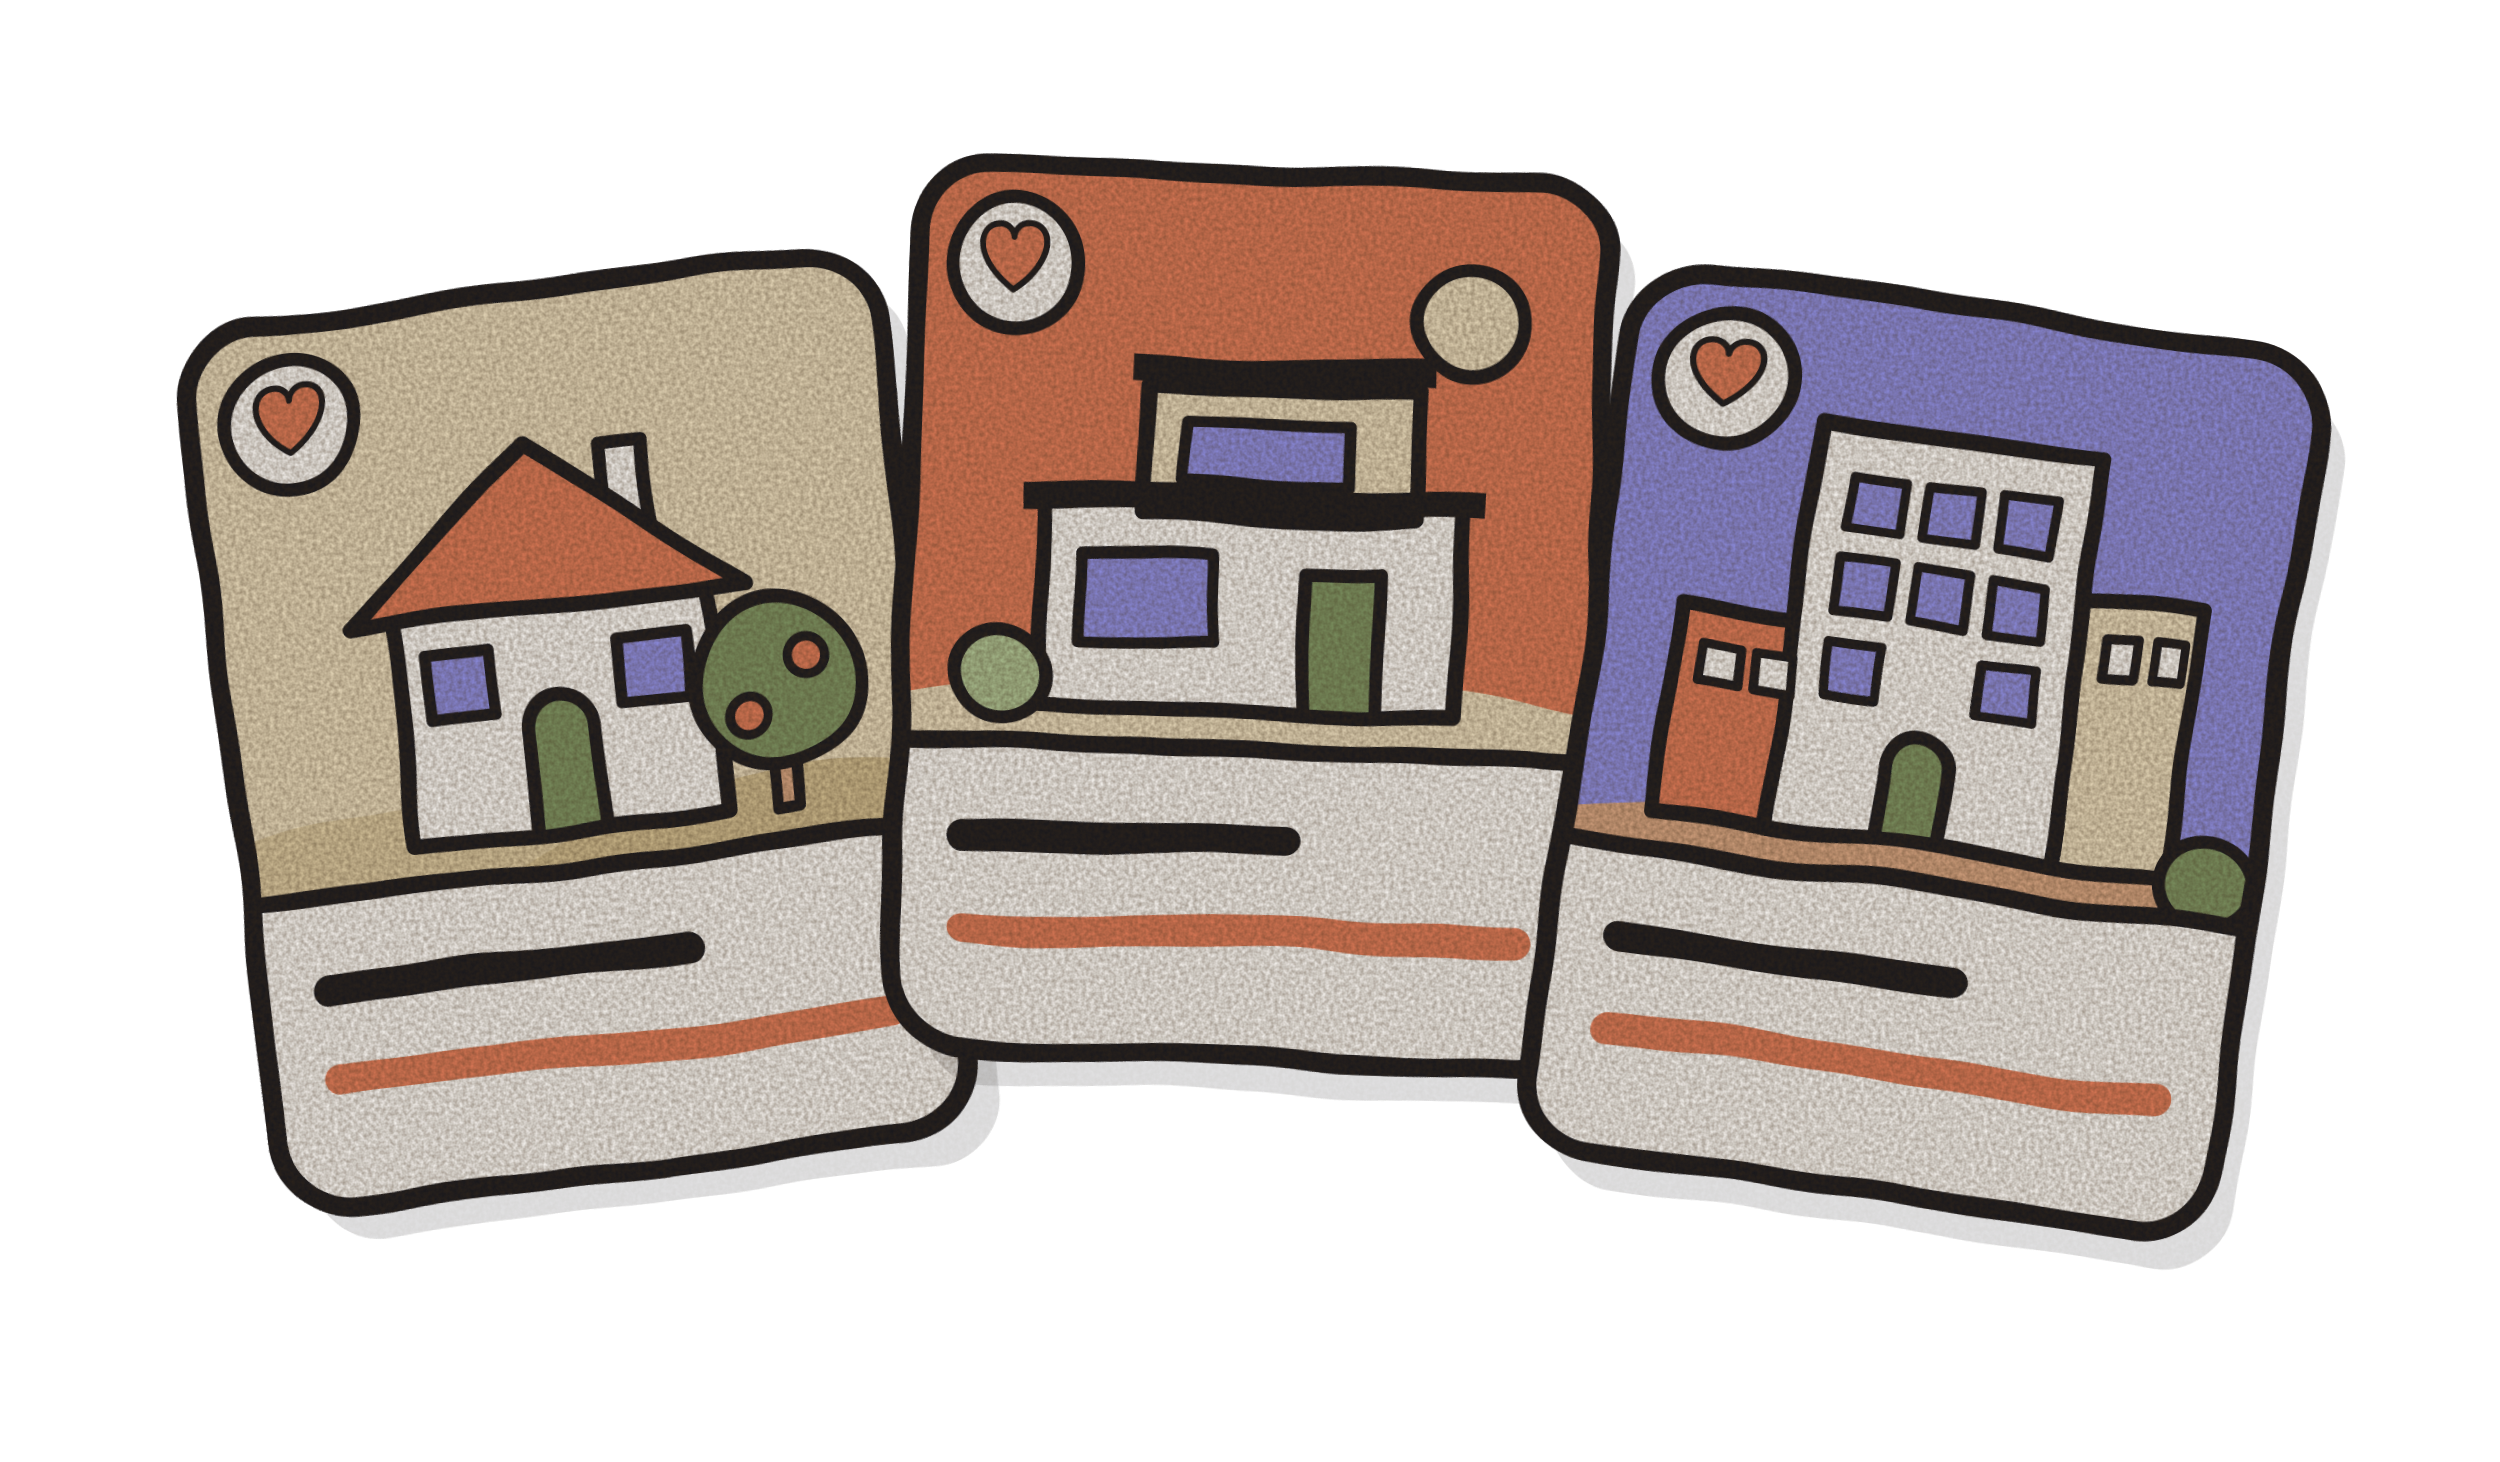
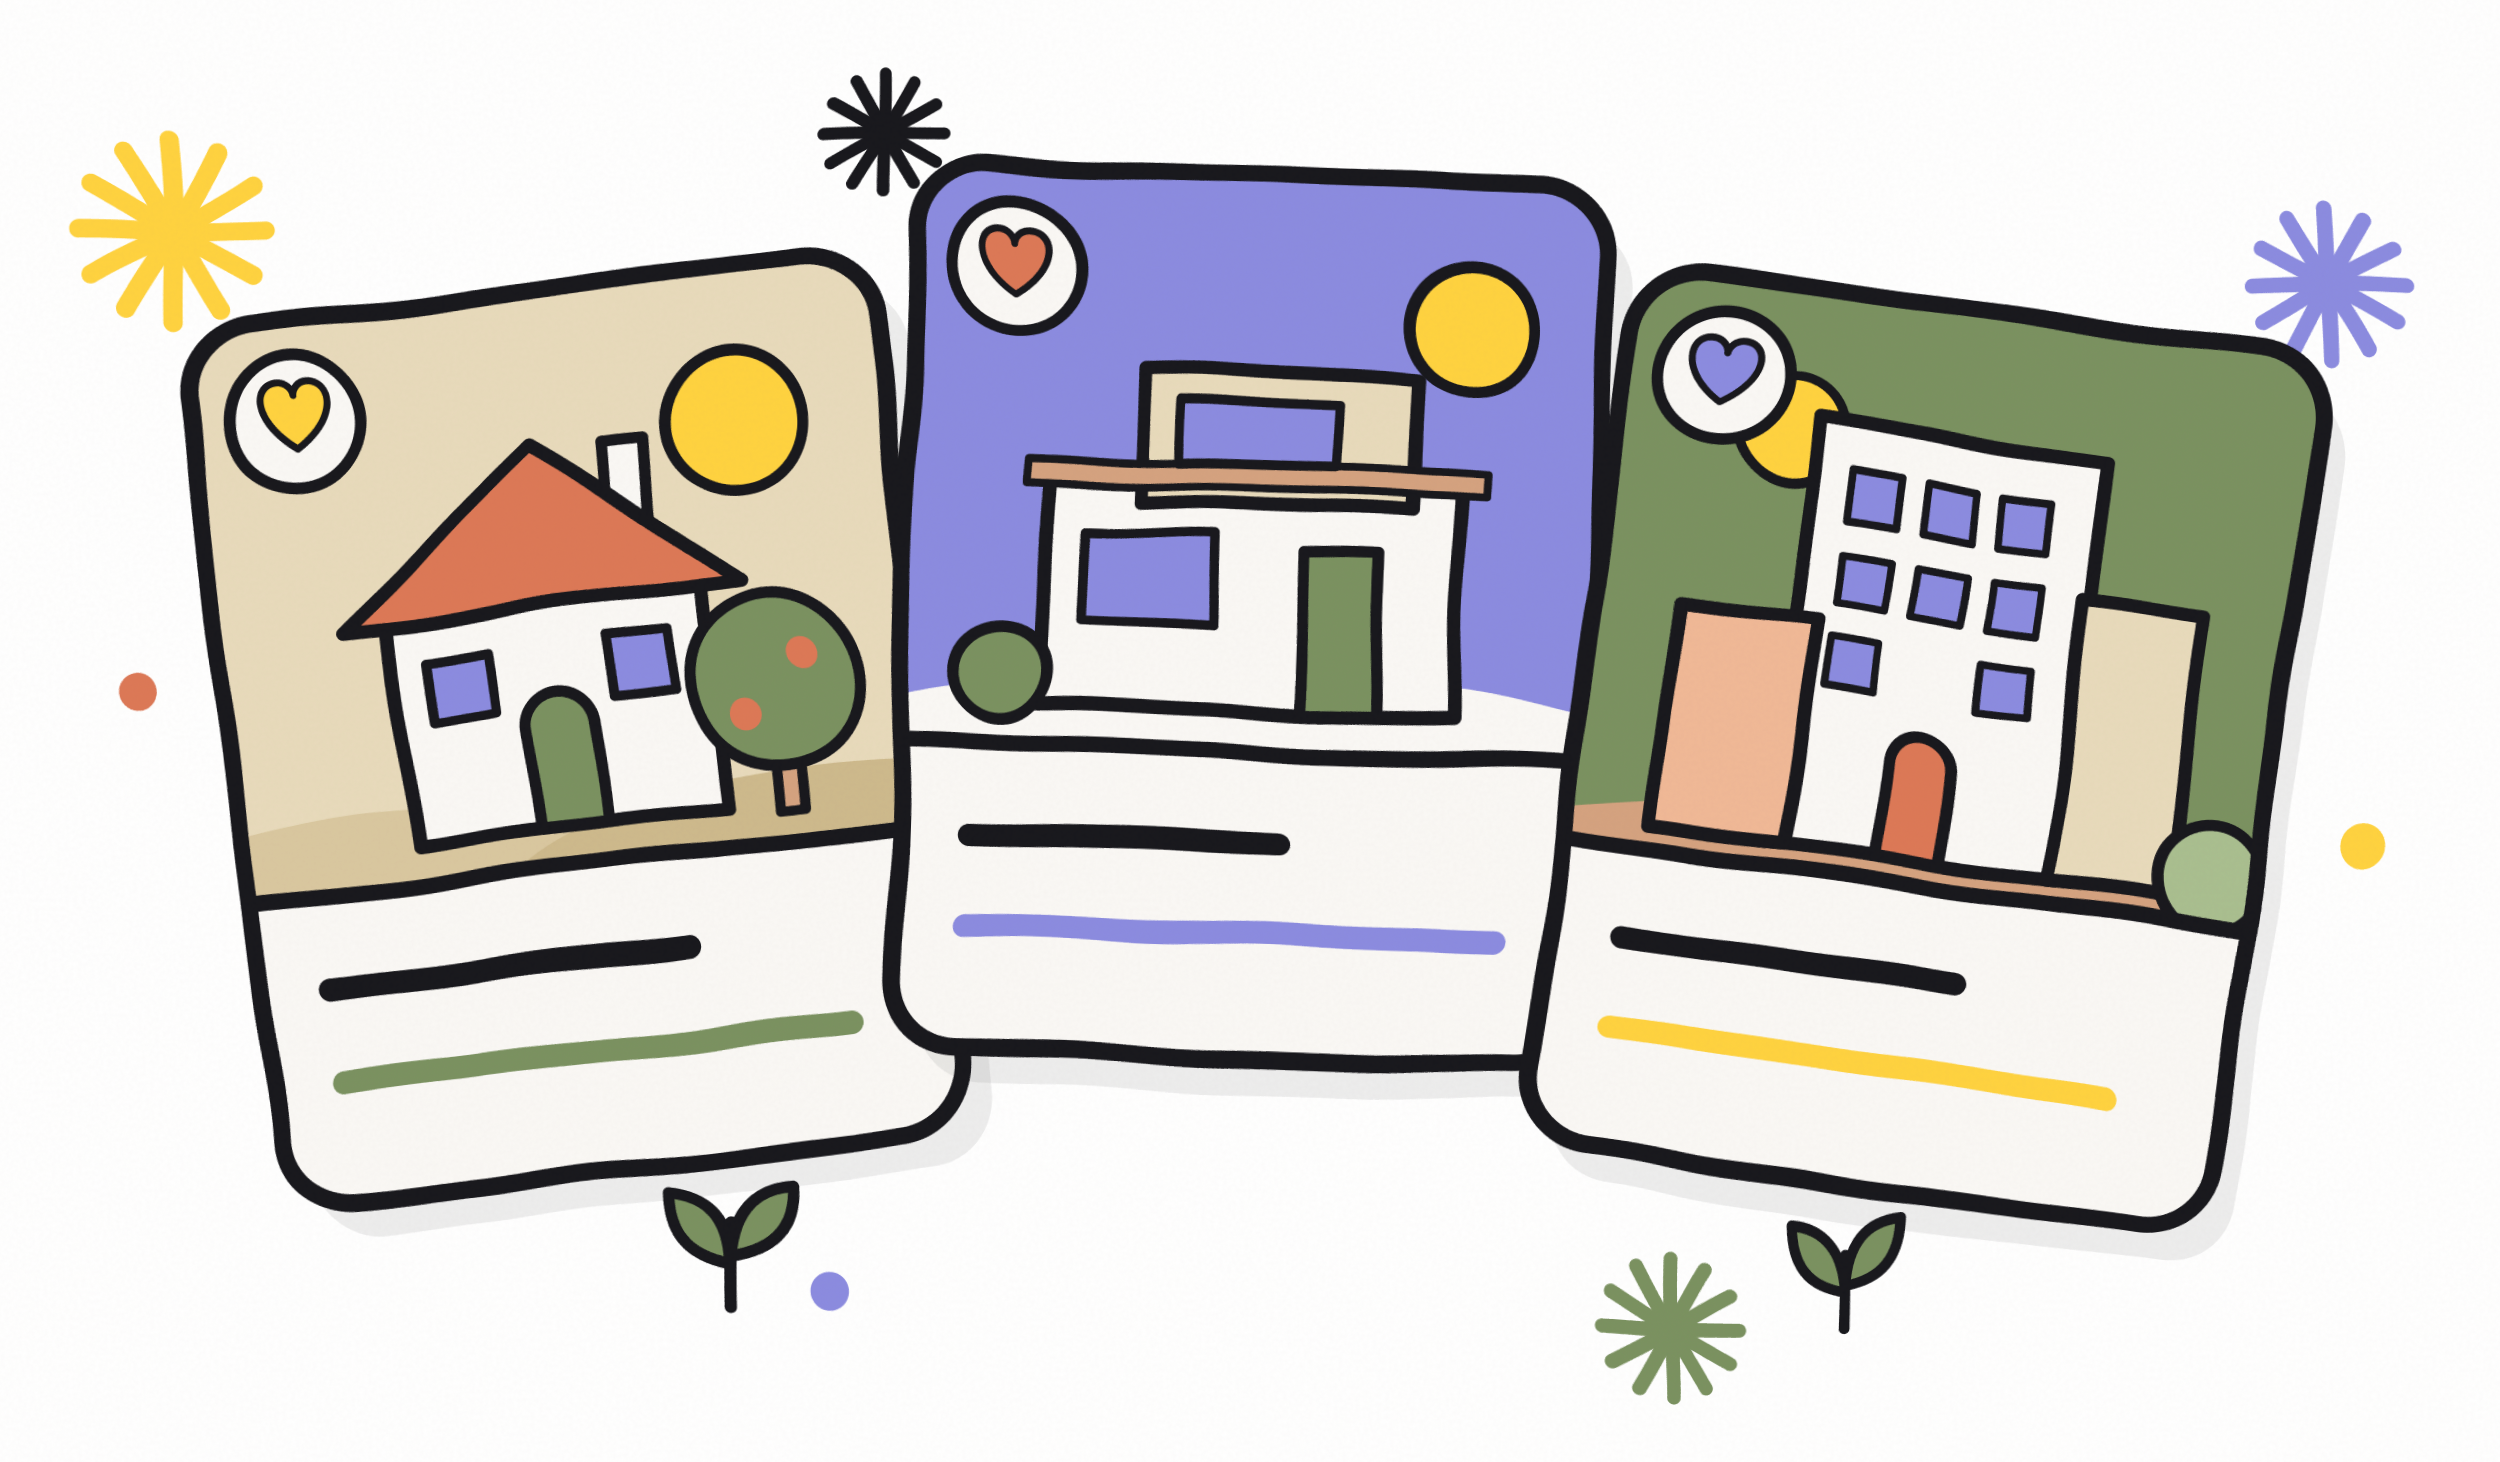
- <svg xmlns="http://www.w3.org/2000/svg" viewBox="0 0 650 380" width="650" height="380" role="img" aria-label="Three hand-drawn property listing cards with heart badges">
+ <svg xmlns="http://www.w3.org/2000/svg" viewBox="0 0 650 380" width="650" height="380" role="img" aria-label="Three hand-drawn colorful property listing cards with heart badges">
  <defs>
-     <filter id="paper" filterUnits="userSpaceOnUse" x="0" y="0" width="650" height="380" color-interpolation-filters="sRGB">
-       <feTurbulence type="fractalNoise" baseFrequency="0.02" numOctaves="2" seed="5" result="w" />
-       <feDisplacementMap in="SourceGraphic" in2="w" scale="5" xChannelSelector="R" yChannelSelector="G" result="d" />
-       <feTurbulence type="fractalNoise" baseFrequency="0.9" numOctaves="2" seed="9" result="n" />
-       <feColorMatrix in="n" type="matrix" values="0 0 0 0 0.25  0 0 0 0 0.18  0 0 0 0 0.1  0 0 0 0.5 0" result="g" />
-       <feComposite in="g" in2="d" operator="in" result="gg" />
-       <feMerge>
-         <feMergeNode in="d" />
-         <feMergeNode in="gg" />
-       </feMerge>
+     <filter id="fgRough" x="-5%" y="-5%" width="110%" height="110%">
+       <feTurbulence type="fractalNoise" baseFrequency="0.016" numOctaves="2" seed="5" result="n" />
+       <feDisplacementMap in="SourceGraphic" in2="n" scale="5" xChannelSelector="R" yChannelSelector="G" />
    </filter>
-     <clipPath id="cardClip">
+     <filter id="fgGrain" x="0" y="0" width="100%" height="100%">
+       <feTurbulence type="fractalNoise" baseFrequency="0.9" numOctaves="2" seed="7" />
+       <feColorMatrix type="matrix" values="0 0 0 0 0.25  0 0 0 0 0.18  0 0 0 0 0.1  0 0 0 0.25 0" />
+     </filter>
+     <clipPath id="fgCardClip">
      <rect width="180" height="230" rx="18" />
    </clipPath>
-     <clipPath id="imgClip">
+     <clipPath id="fgImgClip">
      <rect width="180" height="150" />
    </clipPath>
-     <path id="heart" d="M0 6 C-12 -2 -10 -11 -4 -11 C-1.5 -11 0 -9 0 -7.5 C0 -9 1.5 -11 4 -11 C10 -11 12 -2 0 6Z" />
+     <path id="fgHeart" d="M0 6 C-12 -2 -10 -11 -4 -11 C-1.5 -11 0 -9 0 -7.5 C0 -9 1.5 -11 4 -11 C10 -11 12 -2 0 6Z" />
+     <g id="fgBurst" stroke-width="4.5" stroke-linecap="round" fill="none">
+       <path d="M-22,0 H22" />
+       <path d="M-22,0 H22" transform="rotate(30)" />
+       <path d="M-22,0 H22" transform="rotate(60)" />
+       <path d="M-22,0 H22" transform="rotate(90)" />
+       <path d="M-22,0 H22" transform="rotate(120)" />
+       <path d="M-22,0 H22" transform="rotate(150)" />
+     </g>
+     <g id="fgSprout" fill="#7A9160" stroke="#17171C" stroke-width="3" stroke-linecap="round" stroke-linejoin="round">
+       <path d="M0,0 V-22 M0,-11 q-16,-3 -16,-19 q15,1 16,19 M0,-13 q16,-3 16,-19 q-15,1 -16,19" />
+     </g>
  </defs>
-   <g filter="url(#paper)" stroke-linecap="round" stroke-linejoin="round">
+   <g filter="url(#fgRough)" stroke-linecap="round" stroke-linejoin="round">
+     <use href="#fgBurst" stroke="#FFD23F" transform="translate(45, 60) scale(1.1)" />
+     <use href="#fgBurst" stroke="#8B8BE0" transform="translate(605, 75) scale(0.9)" />
+     <use href="#fgBurst" stroke="#17171C" transform="translate(230, 35) scale(0.7)" />
+     <use href="#fgBurst" stroke="#7A9160" transform="translate(435, 345) scale(0.8)" />
+     <circle cx="35" cy="180" r="5" fill="#DC7856" />
+     <circle cx="615" cy="220" r="6" fill="#FFD23F" />
+     <circle cx="215" cy="335" r="5" fill="#8B8BE0" />
    <g transform="translate(60,75) rotate(-7 90 115)">
-       <rect x="7" y="9" width="180" height="230" rx="18" fill="#17171C" opacity="0.13" />
+       <rect x="7" y="9" width="180" height="230" rx="18" fill="#17171C" opacity="0.08" />
      <rect width="180" height="230" rx="18" fill="#FAF8F5" />
-       <g clip-path="url(#cardClip)">
-         <g clip-path="url(#imgClip)">
+       <g clip-path="url(#fgCardClip)">
+         <g clip-path="url(#fgImgClip)">
          <rect width="180" height="150" fill="#E8DABB" />
+           <circle cx="140" cy="40" r="18" fill="#FFD23F" stroke="#17171C" stroke-width="3" />
          <ellipse cx="40" cy="160" rx="90" ry="30" fill="#D9C79F" />
          <ellipse cx="150" cy="165" rx="90" ry="34" fill="#CDB98C" />
-           <rect x="105" y="42" width="11" height="26" fill="#FAF8F5" stroke="#17171C" stroke-width="3.5" />
-           <rect x="45" y="78" width="82" height="62" fill="#FAF8F5" stroke="#17171C" stroke-width="4" />
-           <polygon points="34,82 86,40 138,82" fill="#DC7856" stroke="#17171C" stroke-width="4" />
-           <rect x="52" y="92" width="17" height="17" fill="#8B8BE0" stroke="#17171C" stroke-width="3" />
-           <rect x="103" y="92" width="17" height="17" fill="#8B8BE0" stroke="#17171C" stroke-width="3" />
-           <path d="M77 140 V114 a9 9 0 0 1 18 0 V140Z" fill="#7A9160" stroke="#17171C" stroke-width="3.5" />
-           <rect x="140" y="112" width="6" height="30" fill="#D4A27F" stroke="#17171C" stroke-width="3" />
-           <circle cx="143" cy="108" r="22" fill="#7A9160" stroke="#17171C" stroke-width="3.5" />
-           <circle cx="134" cy="116" r="5" fill="#DC7856" stroke="#17171C" stroke-width="2.5" />
-           <circle cx="151" cy="102" r="5" fill="#DC7856" stroke="#17171C" stroke-width="2.5" />
+           <rect x="105" y="42" width="11" height="26" fill="#FAF8F5" stroke="#17171C" stroke-width="3" />
+           <rect x="45" y="78" width="82" height="62" fill="#FAF8F5" stroke="#17171C" stroke-width="3.5" />
+           <polygon points="34,82 86,40 138,82" fill="#DC7856" stroke="#17171C" stroke-width="3.5" />
+           <rect x="54" y="92" width="16" height="16" fill="#8B8BE0" stroke="#17171C" stroke-width="2.5" />
+           <rect x="101" y="92" width="16" height="16" fill="#8B8BE0" stroke="#17171C" stroke-width="2.5" />
+           <path d="M77 140 V114 a9 9 0 0 1 18 0 V140Z" fill="#7A9160" stroke="#17171C" stroke-width="3" />
+           <rect x="140" y="112" width="6" height="30" fill="#D4A27F" stroke="#17171C" stroke-width="2.5" />
+           <circle cx="143" cy="108" r="22" fill="#7A9160" stroke="#17171C" stroke-width="3" />
+           <circle cx="134" cy="116" r="4" fill="#DC7856" />
+           <circle cx="151" cy="102" r="4" fill="#DC7856" />
        </g>
-         <path d="M0,150 H180" stroke="#17171C" stroke-width="4.5" />
+         <path d="M0,150 H180" stroke="#17171C" stroke-width="4" />
      </g>
-       <rect width="180" height="230" rx="18" fill="none" stroke="#17171C" stroke-width="5" />
-       <path d="M18,174 H112" stroke="#17171C" stroke-width="8" fill="none" />
-       <path d="M18,198 H162" stroke="#DC7856" stroke-width="8" fill="none" />
-       <circle cx="26" cy="26" r="17" fill="#FAF8F5" stroke="#17171C" stroke-width="3.5" />
-       <use href="#heart" x="26" y="27" fill="#DC7856" stroke="#17171C" stroke-width="1.6" />
+       <rect width="180" height="230" rx="18" fill="none" stroke="#17171C" stroke-width="4.5" />
+       <path d="M18,174 H112" stroke="#17171C" stroke-width="6" fill="none" />
+       <path d="M18,198 H152" stroke="#7A9160" stroke-width="6" fill="none" />
+       <circle cx="26" cy="26" r="17" fill="#FAF8F5" stroke="#17171C" stroke-width="3" />
+       <use href="#fgHeart" x="26" y="27" fill="#FFD23F" stroke="#17171C" stroke-width="1.8" />
    </g>
    <g transform="translate(235,45) rotate(2 90 115)">
-       <rect x="7" y="9" width="180" height="230" rx="18" fill="#17171C" opacity="0.13" />
+       <rect x="7" y="9" width="180" height="230" rx="18" fill="#17171C" opacity="0.08" />
      <rect width="180" height="230" rx="18" fill="#FAF8F5" />
-       <g clip-path="url(#cardClip)">
-         <g clip-path="url(#imgClip)">
-           <rect width="180" height="150" fill="#DC7856" />
-           <circle cx="145" cy="38" r="14" fill="#E8DABB" stroke="#17171C" stroke-width="3.5" />
-           <ellipse cx="90" cy="160" rx="130" ry="30" fill="#E8DABB" />
-           <rect x="36" y="86" width="108" height="54" fill="#FAF8F5" stroke="#17171C" stroke-width="4" />
-           <rect x="62" y="56" width="70" height="34" fill="#E8DABB" stroke="#17171C" stroke-width="4" />
-           <rect x="30" y="82" width="120" height="7" fill="#17171C" />
-           <rect x="58" y="48" width="78" height="7" fill="#17171C" />
-           <rect x="72" y="65" width="42" height="16" fill="#8B8BE0" stroke="#17171C" stroke-width="3" />
-           <rect x="46" y="100" width="34" height="22" fill="#8B8BE0" stroke="#17171C" stroke-width="3" />
-           <rect x="104" y="104" width="20" height="36" fill="#7A9160" stroke="#17171C" stroke-width="3.5" />
-           <circle cx="26" cy="132" r="12" fill="#A9BE8F" stroke="#17171C" stroke-width="3.5" />
-           <rect x="24" y="143" width="4" height="0" fill="none" />
+       <g clip-path="url(#fgCardClip)">
+         <g clip-path="url(#fgImgClip)">
+           <rect width="180" height="150" fill="#8B8BE0" />
+           <circle cx="145" cy="38" r="16" fill="#FFD23F" stroke="#17171C" stroke-width="3" />
+           <ellipse cx="90" cy="160" rx="130" ry="30" fill="#FAF8F5" />
+           <rect x="36" y="78" width="108" height="62" fill="#FAF8F5" stroke="#17171C" stroke-width="3.5" />
+           <rect x="60" y="52" width="72" height="34" fill="#E8DABB" stroke="#17171C" stroke-width="3.5" />
+           <rect x="30" y="76" width="120" height="6" fill="#D4A27F" stroke="#17171C" stroke-width="2" />
+           <rect x="70" y="60" width="42" height="16" fill="#8B8BE0" stroke="#17171C" stroke-width="2.5" />
+           <rect x="46" y="94" width="34" height="24" fill="#8B8BE0" stroke="#17171C" stroke-width="2.5" />
+           <rect x="104" y="98" width="20" height="42" fill="#7A9160" stroke="#17171C" stroke-width="3" />
+           <circle cx="26" cy="132" r="12" fill="#7A9160" stroke="#17171C" stroke-width="3" />
        </g>
-         <path d="M0,150 H180" stroke="#17171C" stroke-width="4.5" />
+         <path d="M0,150 H180" stroke="#17171C" stroke-width="4" />
      </g>
-       <rect width="180" height="230" rx="18" fill="none" stroke="#17171C" stroke-width="5" />
-       <path d="M18,174 H100" stroke="#17171C" stroke-width="8" fill="none" />
-       <path d="M18,198 H162" stroke="#DC7856" stroke-width="8" fill="none" />
-       <circle cx="26" cy="26" r="17" fill="#FAF8F5" stroke="#17171C" stroke-width="3.5" />
-       <use href="#heart" x="26" y="27" fill="#DC7856" stroke="#17171C" stroke-width="1.6" />
+       <rect width="180" height="230" rx="18" fill="none" stroke="#17171C" stroke-width="4.5" />
+       <path d="M18,174 H100" stroke="#17171C" stroke-width="6" fill="none" />
+       <path d="M18,198 H156" stroke="#8B8BE0" stroke-width="6" fill="none" />
+       <circle cx="26" cy="26" r="17" fill="#FAF8F5" stroke="#17171C" stroke-width="3" />
+       <use href="#fgHeart" x="26" y="27" fill="#DC7856" stroke="#17171C" stroke-width="1.8" />
    </g>
    <g transform="translate(410,80) rotate(8 90 115)">
-       <rect x="7" y="9" width="180" height="230" rx="18" fill="#17171C" opacity="0.13" />
+       <rect x="7" y="9" width="180" height="230" rx="18" fill="#17171C" opacity="0.08" />
      <rect width="180" height="230" rx="18" fill="#FAF8F5" />
-       <g clip-path="url(#cardClip)">
-         <g clip-path="url(#imgClip)">
-           <rect width="180" height="150" fill="#8B8BE0" />
+       <g clip-path="url(#fgCardClip)">
+         <g clip-path="url(#fgImgClip)">
+           <rect width="180" height="150" fill="#7A9160" />
+           <circle cx="45" cy="38" r="14" fill="#FFD23F" stroke="#17171C" stroke-width="2.5" />
          <ellipse cx="90" cy="165" rx="130" ry="32" fill="#D4A27F" />
-           <rect x="22" y="86" width="36" height="54" fill="#DC7856" stroke="#17171C" stroke-width="4" />
-           <rect x="126" y="70" width="32" height="70" fill="#E8DABB" stroke="#17171C" stroke-width="4" />
-           <rect x="52" y="34" width="74" height="106" fill="#FAF8F5" stroke="#17171C" stroke-width="4" />
-           <g fill="#8B8BE0" stroke="#17171C" stroke-width="2.5">
-             <rect x="62" y="46" width="14" height="14" />
-             <rect x="82" y="46" width="14" height="14" />
-             <rect x="102" y="46" width="14" height="14" />
-             <rect x="62" y="68" width="14" height="14" />
-             <rect x="82" y="68" width="14" height="14" />
-             <rect x="102" y="68" width="14" height="14" />
-             <rect x="62" y="90" width="14" height="14" />
-             <rect x="102" y="90" width="14" height="14" />
+           <rect x="52" y="34" width="76" height="110" fill="#FAF8F5" stroke="#17171C" stroke-width="3.5" />
+           <rect x="22" y="86" width="36" height="58" fill="#F0B896" stroke="#17171C" stroke-width="3.5" />
+           <rect x="126" y="70" width="32" height="74" fill="#E8DABB" stroke="#17171C" stroke-width="3.5" />
+           <g fill="#8B8BE0" stroke="#17171C" stroke-width="2">
+             <rect x="62" y="46" width="13" height="13" />
+             <rect x="82" y="46" width="13" height="13" />
+             <rect x="102" y="46" width="13" height="13" />
+             <rect x="62" y="68" width="13" height="13" />
+             <rect x="82" y="68" width="13" height="13" />
+             <rect x="102" y="68" width="13" height="13" />
+             <rect x="62" y="90" width="13" height="13" />
+             <rect x="102" y="90" width="13" height="13" />
          </g>
-           <g fill="#FAF8F5" stroke="#17171C" stroke-width="2.5">
-             <rect x="29" y="96" width="10" height="10" />
-             <rect x="43" y="96" width="10" height="10" />
-             <rect x="133" y="80" width="8" height="10" />
-             <rect x="146" y="80" width="8" height="10" />
-           </g>
-           <path d="M81 140 V120 a8 8 0 0 1 16 0 V140Z" fill="#7A9160" stroke="#17171C" stroke-width="3.5" />
-           <circle cx="168" cy="140" r="12" fill="#7A9160" stroke="#17171C" stroke-width="3.5" />
+           <path d="M81 144 V120 a8 8 0 0 1 16 0 V144Z" fill="#DC7856" stroke="#17171C" stroke-width="3" />
+           <circle cx="168" cy="138" r="14" fill="#A9BE8F" stroke="#17171C" stroke-width="3" />
        </g>
-         <path d="M0,150 H180" stroke="#17171C" stroke-width="4.5" />
+         <path d="M0,150 H180" stroke="#17171C" stroke-width="4" />
      </g>
-       <rect width="180" height="230" rx="18" fill="none" stroke="#17171C" stroke-width="5" />
-       <path d="M18,174 H106" stroke="#17171C" stroke-width="8" fill="none" />
-       <path d="M18,198 H162" stroke="#DC7856" stroke-width="8" fill="none" />
-       <circle cx="26" cy="26" r="17" fill="#FAF8F5" stroke="#17171C" stroke-width="3.5" />
-       <use href="#heart" x="26" y="27" fill="#DC7856" stroke="#17171C" stroke-width="1.6" />
+       <rect width="180" height="230" rx="18" fill="none" stroke="#17171C" stroke-width="4.5" />
+       <path d="M18,174 H106" stroke="#17171C" stroke-width="6" fill="none" />
+       <path d="M18,198 H150" stroke="#FFD23F" stroke-width="6" fill="none" />
+       <circle cx="26" cy="26" r="17" fill="#FAF8F5" stroke="#17171C" stroke-width="3" />
+       <use href="#fgHeart" x="26" y="27" fill="#8B8BE0" stroke="#17171C" stroke-width="1.8" />
    </g>
+     <use href="#fgSprout" transform="translate(190, 340)" />
+     <use href="#fgSprout" transform="translate(480, 345) scale(0.9)" />
  </g>
+   <rect width="650" height="380" filter="url(#fgGrain)" opacity="0.12" />
</svg>
